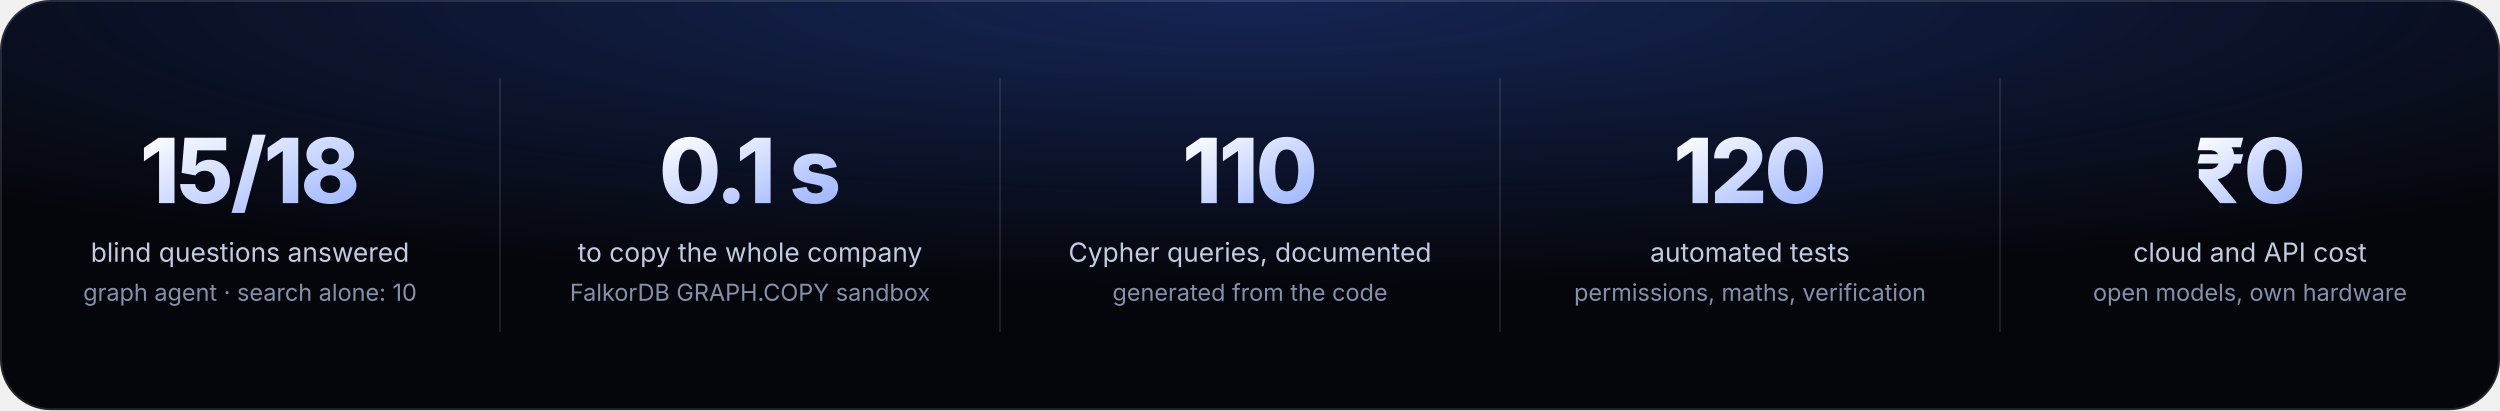
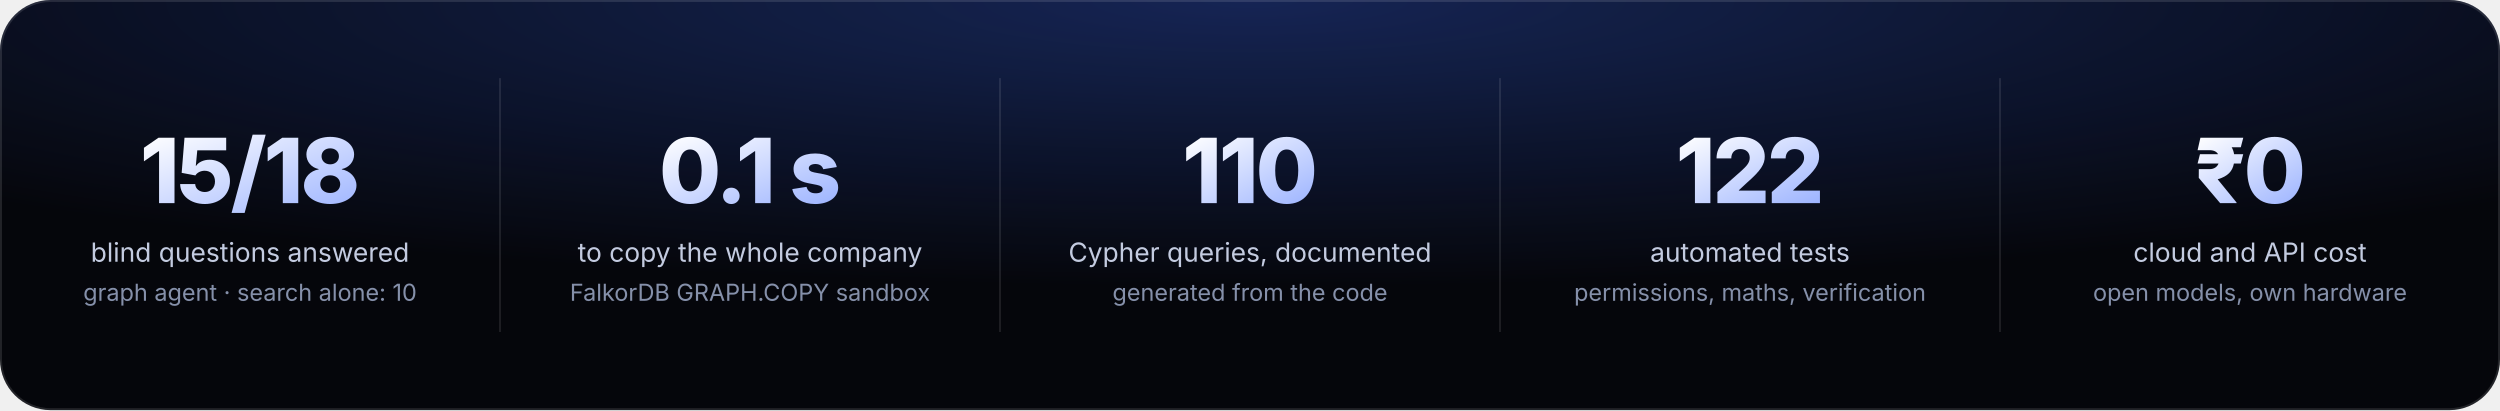
- <svg xmlns="http://www.w3.org/2000/svg" viewBox="0 0 1280 210" width="1280" height="210" role="img" aria-label="15 of 18 blind questions answered by the graph agent (search alone: 10); a scenario sandbox copies the company graph in 0.1 seconds; 110 documented Cypher queries; 120 automated tests; zero cloud cost.">
+ <svg xmlns="http://www.w3.org/2000/svg" viewBox="0 0 1280 210" width="1280" height="210" role="img" aria-label="15 of 18 blind questions answered by the graph agent (search alone: 10); a scenario sandbox copies the company graph in 0.1 seconds; 110 documented Cypher queries; 122 automated tests; zero cloud cost.">
  <defs>
    <clipPath id="c">
      <rect width="1280" height="210" rx="26" />
    </clipPath>
    <linearGradient id="n" x1="0" x2="1" y1="0" y2="1">
      <stop offset="0" stop-color="#ffffff" />
      <stop offset="1" stop-color="#9db4ff" />
    </linearGradient>
    <radialGradient id="g" cx="50%" cy="0%" r="70%">
      <stop offset="0" stop-color="#3b6cff" stop-opacity=".3" />
      <stop offset="1" stop-color="#3b6cff" stop-opacity="0" />
    </radialGradient>
    <style>
      .t { font-family: Inter, "SF Pro Display", -apple-system, BlinkMacSystemFont, "Segoe UI", Helvetica, Arial, sans-serif; }
      .num { font-size: 46px; font-weight: 800; letter-spacing: -1.5px; fill: url(#n); }
      .lab { font-size: 13.5px; fill: #c3cbe0; }
      .sub { font-size: 12px; fill: #8590aa; }
    </style>
  </defs>
  <g clip-path="url(#c)" class="t">
    <rect width="1280" height="210" fill="#05060b" />
    <rect width="1280" height="210" fill="url(#g)" />
    <g stroke="#ffffff" stroke-opacity=".1">
      <line x1="256" y1="40" x2="256" y2="170" />
      <line x1="512" y1="40" x2="512" y2="170" />
      <line x1="768" y1="40" x2="768" y2="170" />
      <line x1="1024" y1="40" x2="1024" y2="170" />
    </g>
    <g text-anchor="middle">
      <text x="128" y="104" class="num">15/18</text>
      <text x="128" y="134" class="lab">blind questions answered</text>
      <text x="128" y="154" class="sub">graph agent · search alone: 10</text>
      <text x="384" y="104" class="num">0.1 s</text>
      <text x="384" y="134" class="lab">to copy the whole company</text>
      <text x="384" y="154" class="sub">FalkorDB GRAPH.COPY sandbox</text>
      <text x="640" y="104" class="num">110</text>
      <text x="640" y="134" class="lab">Cypher queries, documented</text>
      <text x="640" y="154" class="sub">generated from the code</text>
-       <text x="896" y="104" class="num">120</text>
+       <text x="896" y="104" class="num">122</text>
      <text x="896" y="134" class="lab">automated tests</text>
      <text x="896" y="154" class="sub">permissions, maths, verification</text>
      <text x="1152" y="104" class="num">₹0</text>
      <text x="1152" y="134" class="lab">cloud and API cost</text>
      <text x="1152" y="154" class="sub">open models, own hardware</text>
    </g>
    <rect x=".5" y=".5" width="1279" height="209" rx="25.5" fill="none" stroke="#ffffff" stroke-opacity=".12" />
  </g>
</svg>
